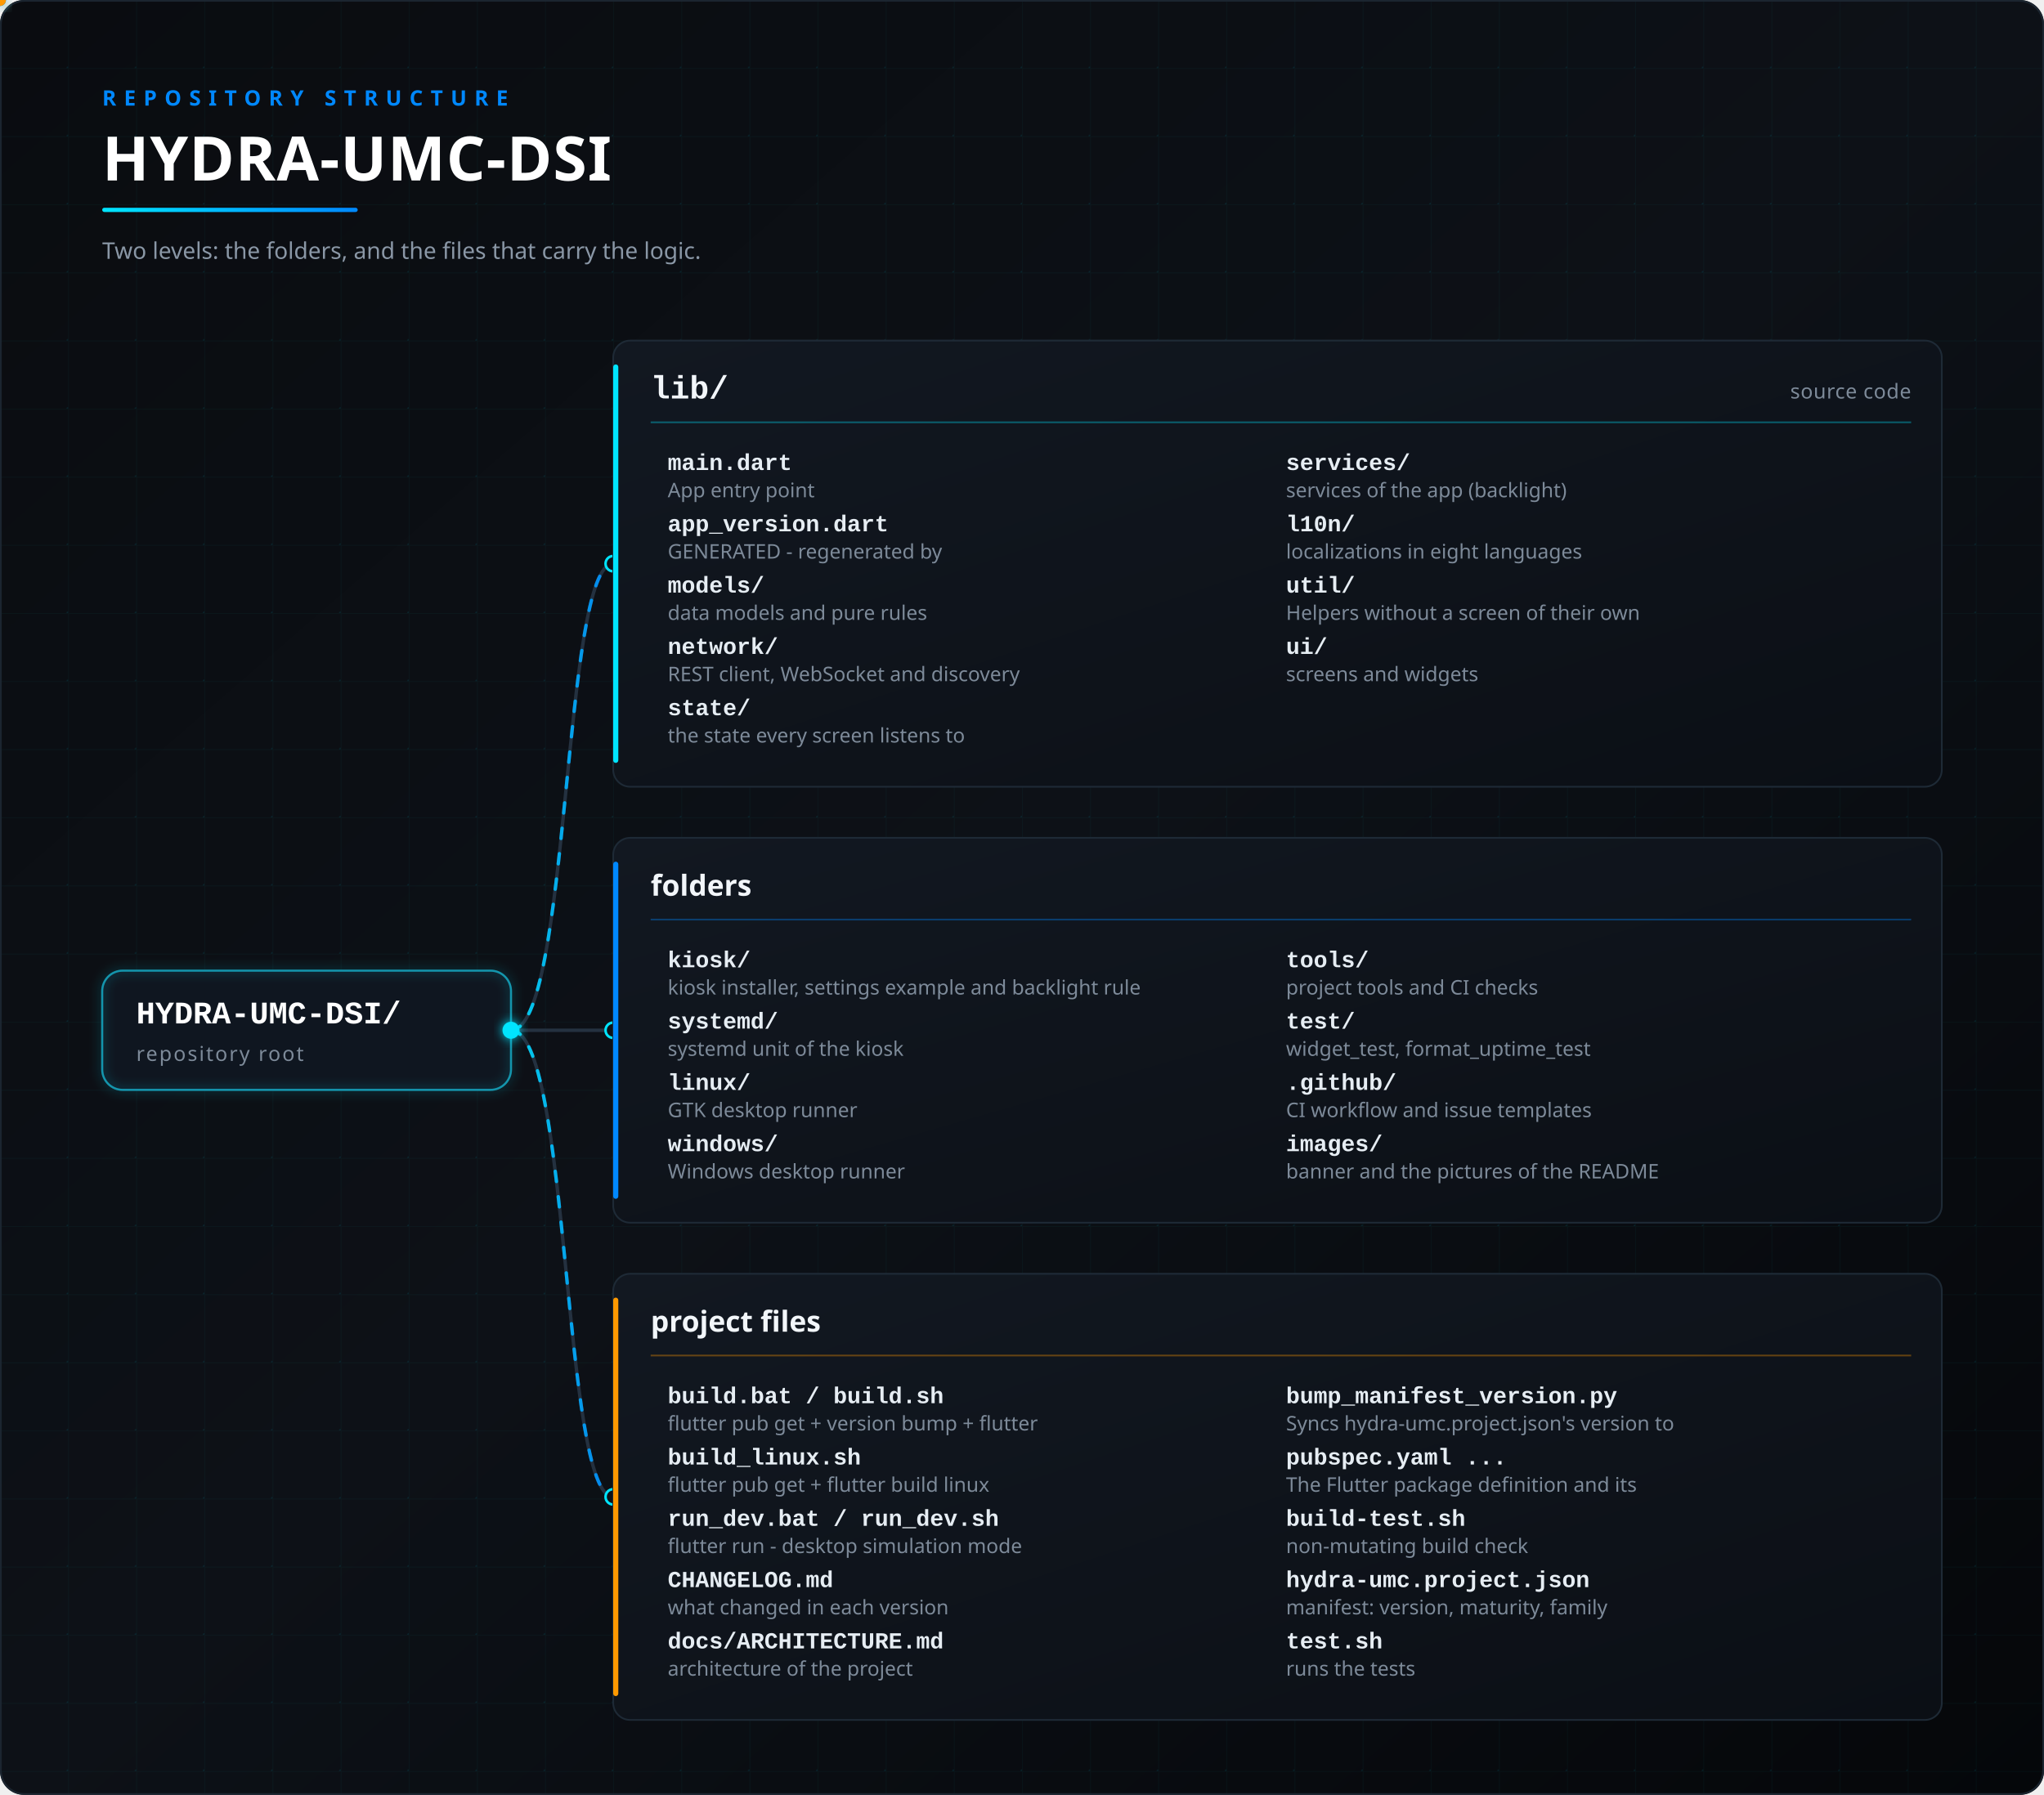
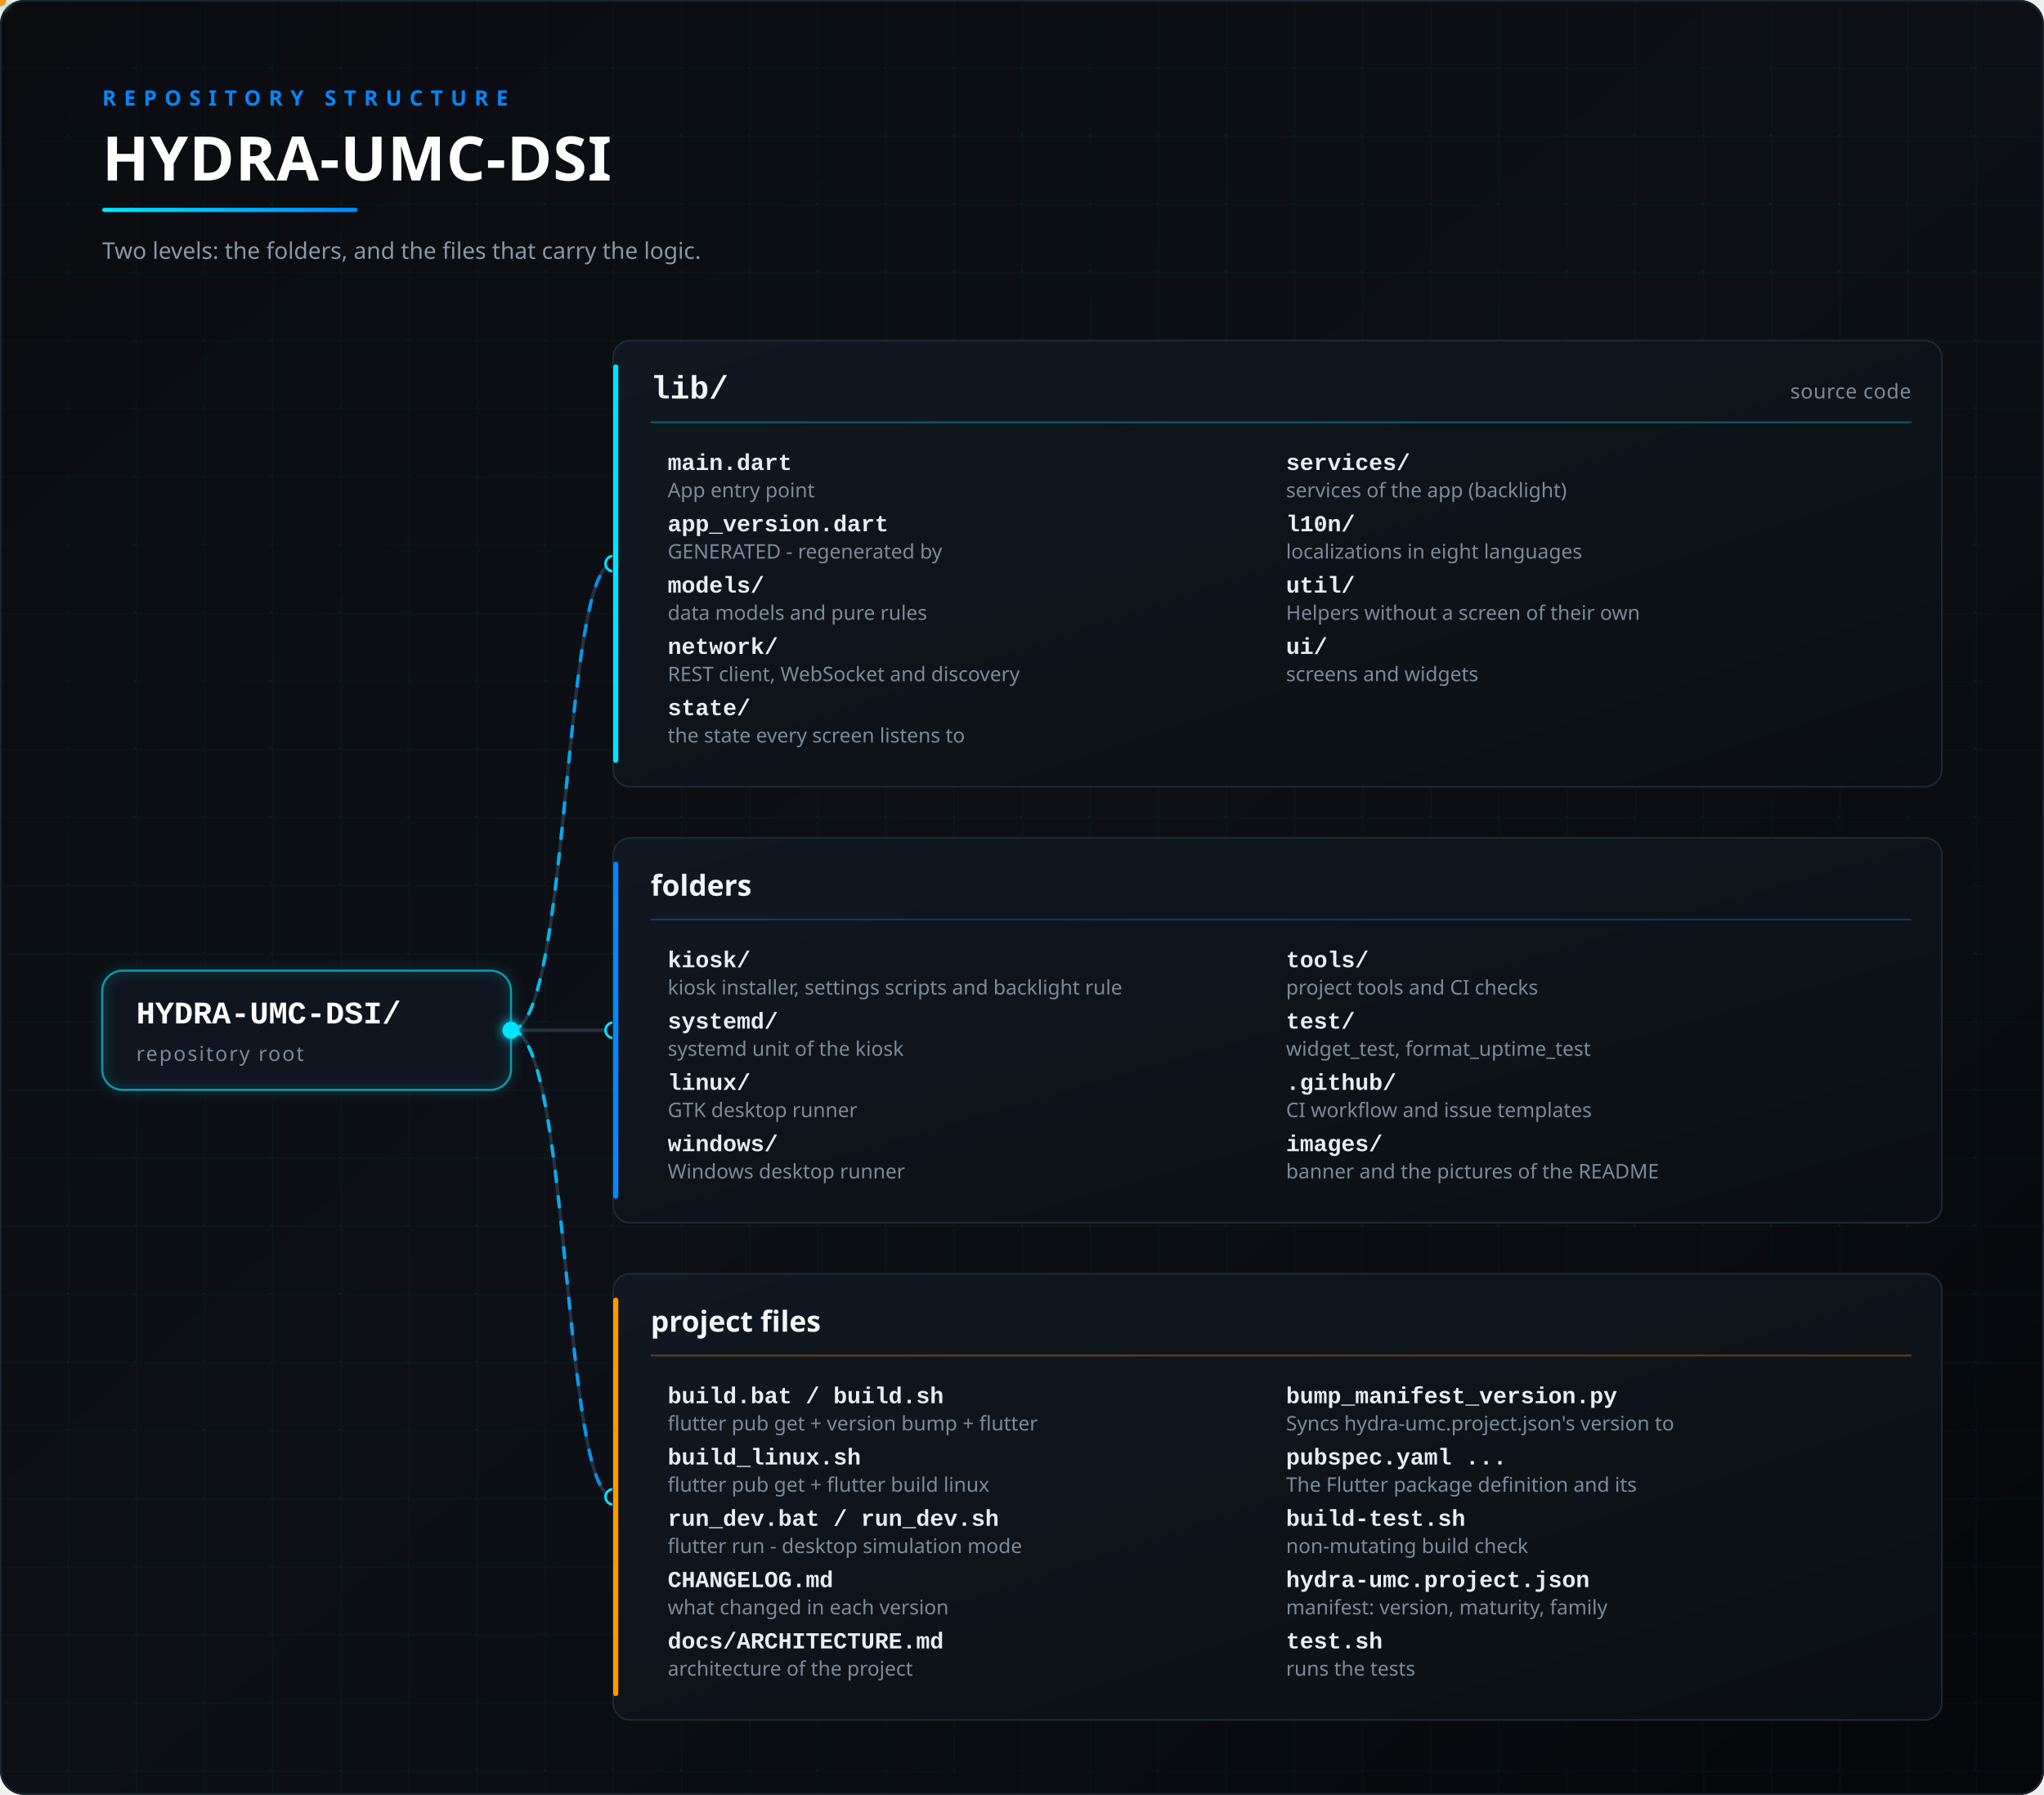
<svg xmlns="http://www.w3.org/2000/svg" viewBox="0 0 1200 1054" width="100%" role="img" aria-labelledby="t d">
  <defs>
    <linearGradient id="bg" x1="0" y1="0" x2="1" y2="1">
      <stop offset="0" stop-color="#0A0C10" />
      <stop offset="0.5" stop-color="#0D1117" />
      <stop offset="1" stop-color="#05070A" />
    </linearGradient>
    <linearGradient id="card" x1="0" y1="0" x2="1" y2="1">
      <stop offset="0" stop-color="#121821" />
      <stop offset="1" stop-color="#0B0F15" />
    </linearGradient>
    <linearGradient id="line" x1="0" y1="0" x2="1" y2="0">
      <stop offset="0" stop-color="#00E5FF" />
      <stop offset="1" stop-color="#0088FF" />
    </linearGradient>
    <filter id="glow" x="-50%" y="-50%" width="200%" height="200%">
      <feGaussianBlur stdDeviation="3" result="b" />
      <feMerge>
        <feMergeNode in="b" />
        <feMergeNode in="SourceGraphic" />
      </feMerge>
    </filter>
    <pattern id="grid" width="40" height="40" patternUnits="userSpaceOnUse">
      <path d="M40 0H0V40" fill="none" stroke="#00E5FF" stroke-opacity="0.035" />
      <circle cx="40" cy="40" r="1" fill="#00E5FF" fill-opacity="0.09" />
    </pattern>
  </defs>
  <rect width="1200" height="1054" rx="14" fill="url(#bg)" />
  <rect width="1200" height="1054" rx="14" fill="url(#grid)" />
  <rect x="0.5" y="0.5" width="1199" height="1053" rx="14" fill="none" stroke="#1B2530" />
  <text x="60" y="62" font-family="'Segoe UI','Noto Sans','Noto Sans CJK SC','Microsoft YaHei','Yu Gothic','Helvetica Neue',Helvetica,Arial,sans-serif" font-size="12.5" font-weight="600" fill="#0088FF" text-anchor="start" letter-spacing="4.5">REPOSITORY STRUCTURE</text>
  <text x="60" y="106" font-family="'Segoe UI','Noto Sans','Noto Sans CJK SC','Microsoft YaHei','Yu Gothic','Helvetica Neue',Helvetica,Arial,sans-serif" font-size="36" font-weight="700" fill="#FFFFFF" text-anchor="start" letter-spacing="0.5">HYDRA-UMC-DSI</text>
  <rect x="60" y="122" width="150" height="2.5" rx="1.25" fill="url(#line)">
    <animate attributeName="width" values="40;150;150" keyTimes="0;0.4;1" dur="3s" repeatCount="indefinite" />
  </rect>
  <text x="60" y="152" font-family="'Segoe UI','Noto Sans','Noto Sans CJK SC','Microsoft YaHei','Yu Gothic','Helvetica Neue',Helvetica,Arial,sans-serif" font-size="13.5" font-weight="400" fill="#8A97A6" text-anchor="start">Two levels: the folders, and the files that carry the logic.</text>
  <path id="c0" d="M300,605 C335,605 330,331 360,331" fill="none" stroke="#243140" stroke-width="2" />
  <path d="M300,605 C335,605 330,331 360,331" fill="none" stroke="url(#line)" stroke-width="2" stroke-linecap="round" stroke-dasharray="6 9" opacity="0.9">
    <animate attributeName="stroke-dashoffset" from="0" to="-30" dur="1.6s" repeatCount="indefinite" />
  </path>
  <circle cx="360" cy="331" r="4.5" fill="#0D1117" stroke="#00E5FF" stroke-width="1.5" />
  <path id="c1" d="M300,605 C335,605 330,605 360,605" fill="none" stroke="#243140" stroke-width="2" />
  <path d="M300,605 C335,605 330,605 360,605" fill="none" stroke="url(#line)" stroke-width="2" stroke-linecap="round" stroke-dasharray="6 9" opacity="0.9">
    <animate attributeName="stroke-dashoffset" from="0" to="-30" dur="1.6s" repeatCount="indefinite" />
  </path>
  <circle cx="360" cy="605" r="4.5" fill="#0D1117" stroke="#00E5FF" stroke-width="1.5" />
  <path id="c2" d="M300,605 C335,605 330,879 360,879" fill="none" stroke="#243140" stroke-width="2" />
  <path d="M300,605 C335,605 330,879 360,879" fill="none" stroke="url(#line)" stroke-width="2" stroke-linecap="round" stroke-dasharray="6 9" opacity="0.9">
    <animate attributeName="stroke-dashoffset" from="0" to="-30" dur="1.6s" repeatCount="indefinite" />
  </path>
  <circle cx="360" cy="879" r="4.5" fill="#0D1117" stroke="#00E5FF" stroke-width="1.5" />
  <circle r="3.5" fill="#00E5FF" filter="url(#glow)">
    <animateMotion dur="3.4s" repeatCount="indefinite">
      <mpath href="#c0" />
    </animateMotion>
  </circle>
  <circle r="3.5" fill="#0088FF" filter="url(#glow)">
    <animateMotion dur="4.2s" repeatCount="indefinite">
      <mpath href="#c1" />
    </animateMotion>
  </circle>
  <circle r="3.5" fill="#FF9900" filter="url(#glow)">
    <animateMotion dur="5.0s" repeatCount="indefinite">
      <mpath href="#c2" />
    </animateMotion>
  </circle>
  <rect x="60" y="570" width="240" height="70" rx="12" fill="#0F1620" stroke="#2A3A4C" stroke-width="1.2" />
  <rect x="60" y="570" width="240" height="70" rx="12" fill="none" stroke="#00E5FF" stroke-opacity="0.5" stroke-width="1.2" filter="url(#glow)">
    <animate attributeName="stroke-opacity" values="0.15;0.6;0.15" dur="3.6s" repeatCount="indefinite" />
  </rect>
  <text x="80" y="601" font-family="'JetBrains Mono','Cascadia Code','SFMono-Regular',Consolas,'Liberation Mono',monospace" font-size="18.5" font-weight="700" fill="#FFFFFF" text-anchor="start">HYDRA-UMC-DSI/</text>
  <text x="80" y="623" font-family="'Segoe UI','Noto Sans','Noto Sans CJK SC','Microsoft YaHei','Yu Gothic','Helvetica Neue',Helvetica,Arial,sans-serif" font-size="12" font-weight="400" fill="#7D8A99" text-anchor="start" letter-spacing="1">repository root</text>
  <circle cx="300" cy="605" r="5" fill="#00E5FF" filter="url(#glow)" />
  <rect x="360" y="200" width="780" height="262" rx="10" fill="url(#card)" stroke="#1E2A36" stroke-width="1" />
  <rect x="360" y="214" width="3" height="234" rx="1.5" fill="#00E5FF">
    <animate attributeName="opacity" values="0.55;1;0.55" dur="4s" begin="0s" repeatCount="indefinite" />
  </rect>
  <text x="382" y="234" font-family="'JetBrains Mono','Cascadia Code','SFMono-Regular',Consolas,'Liberation Mono',monospace" font-size="19" font-weight="700" fill="#F2F6FA" text-anchor="start">lib/</text>
  <text x="1122" y="234" font-family="'Segoe UI','Noto Sans','Noto Sans CJK SC','Microsoft YaHei','Yu Gothic','Helvetica Neue',Helvetica,Arial,sans-serif" font-size="12" font-weight="400" fill="#7D8A99" text-anchor="end" letter-spacing="0.3">source code</text>
  <line x1="382" y1="248" x2="1122" y2="248" stroke="#00E5FF" stroke-opacity="0.35" stroke-width="1" />
  <text x="392" y="276" font-family="'JetBrains Mono','Cascadia Code','SFMono-Regular',Consolas,'Liberation Mono',monospace" font-size="13.5" font-weight="600" fill="#E6EDF3" text-anchor="start">main.dart</text>
  <text x="392" y="292" font-family="'Segoe UI','Noto Sans','Noto Sans CJK SC','Microsoft YaHei','Yu Gothic','Helvetica Neue',Helvetica,Arial,sans-serif" font-size="11.8" font-weight="400" fill="#7D8A99" text-anchor="start">App entry point</text>
  <text x="392" y="312" font-family="'JetBrains Mono','Cascadia Code','SFMono-Regular',Consolas,'Liberation Mono',monospace" font-size="13.5" font-weight="600" fill="#E6EDF3" text-anchor="start">app_version.dart</text>
  <text x="392" y="328" font-family="'Segoe UI','Noto Sans','Noto Sans CJK SC','Microsoft YaHei','Yu Gothic','Helvetica Neue',Helvetica,Arial,sans-serif" font-size="11.8" font-weight="400" fill="#7D8A99" text-anchor="start">GENERATED - regenerated by</text>
  <text x="392" y="348" font-family="'JetBrains Mono','Cascadia Code','SFMono-Regular',Consolas,'Liberation Mono',monospace" font-size="13.5" font-weight="600" fill="#E6EDF3" text-anchor="start">models/</text>
  <text x="392" y="364" font-family="'Segoe UI','Noto Sans','Noto Sans CJK SC','Microsoft YaHei','Yu Gothic','Helvetica Neue',Helvetica,Arial,sans-serif" font-size="11.8" font-weight="400" fill="#7D8A99" text-anchor="start">data models and pure rules</text>
  <text x="392" y="384" font-family="'JetBrains Mono','Cascadia Code','SFMono-Regular',Consolas,'Liberation Mono',monospace" font-size="13.5" font-weight="600" fill="#E6EDF3" text-anchor="start">network/</text>
  <text x="392" y="400" font-family="'Segoe UI','Noto Sans','Noto Sans CJK SC','Microsoft YaHei','Yu Gothic','Helvetica Neue',Helvetica,Arial,sans-serif" font-size="11.8" font-weight="400" fill="#7D8A99" text-anchor="start">REST client, WebSocket and discovery</text>
  <text x="392" y="420" font-family="'JetBrains Mono','Cascadia Code','SFMono-Regular',Consolas,'Liberation Mono',monospace" font-size="13.5" font-weight="600" fill="#E6EDF3" text-anchor="start">state/</text>
  <text x="392" y="436" font-family="'Segoe UI','Noto Sans','Noto Sans CJK SC','Microsoft YaHei','Yu Gothic','Helvetica Neue',Helvetica,Arial,sans-serif" font-size="11.8" font-weight="400" fill="#7D8A99" text-anchor="start">the state every screen listens to</text>
  <text x="755" y="276" font-family="'JetBrains Mono','Cascadia Code','SFMono-Regular',Consolas,'Liberation Mono',monospace" font-size="13.5" font-weight="600" fill="#E6EDF3" text-anchor="start">services/</text>
  <text x="755" y="292" font-family="'Segoe UI','Noto Sans','Noto Sans CJK SC','Microsoft YaHei','Yu Gothic','Helvetica Neue',Helvetica,Arial,sans-serif" font-size="11.8" font-weight="400" fill="#7D8A99" text-anchor="start">services of the app (backlight)</text>
  <text x="755" y="312" font-family="'JetBrains Mono','Cascadia Code','SFMono-Regular',Consolas,'Liberation Mono',monospace" font-size="13.5" font-weight="600" fill="#E6EDF3" text-anchor="start">l10n/</text>
  <text x="755" y="328" font-family="'Segoe UI','Noto Sans','Noto Sans CJK SC','Microsoft YaHei','Yu Gothic','Helvetica Neue',Helvetica,Arial,sans-serif" font-size="11.8" font-weight="400" fill="#7D8A99" text-anchor="start">localizations in eight languages</text>
  <text x="755" y="348" font-family="'JetBrains Mono','Cascadia Code','SFMono-Regular',Consolas,'Liberation Mono',monospace" font-size="13.5" font-weight="600" fill="#E6EDF3" text-anchor="start">util/</text>
  <text x="755" y="364" font-family="'Segoe UI','Noto Sans','Noto Sans CJK SC','Microsoft YaHei','Yu Gothic','Helvetica Neue',Helvetica,Arial,sans-serif" font-size="11.8" font-weight="400" fill="#7D8A99" text-anchor="start">Helpers without a screen of their own</text>
  <text x="755" y="384" font-family="'JetBrains Mono','Cascadia Code','SFMono-Regular',Consolas,'Liberation Mono',monospace" font-size="13.5" font-weight="600" fill="#E6EDF3" text-anchor="start">ui/</text>
  <text x="755" y="400" font-family="'Segoe UI','Noto Sans','Noto Sans CJK SC','Microsoft YaHei','Yu Gothic','Helvetica Neue',Helvetica,Arial,sans-serif" font-size="11.8" font-weight="400" fill="#7D8A99" text-anchor="start">screens and widgets</text>
  <rect x="360" y="492" width="780" height="226" rx="10" fill="url(#card)" stroke="#1E2A36" stroke-width="1" />
  <rect x="360" y="506" width="3" height="198" rx="1.5" fill="#0088FF">
    <animate attributeName="opacity" values="0.55;1;0.55" dur="4s" begin="0.6s" repeatCount="indefinite" />
  </rect>
  <text x="382" y="526" font-family="'Segoe UI','Noto Sans','Noto Sans CJK SC','Microsoft YaHei','Yu Gothic','Helvetica Neue',Helvetica,Arial,sans-serif" font-size="17" font-weight="700" fill="#F2F6FA" text-anchor="start">folders</text>
  <line x1="382" y1="540" x2="1122" y2="540" stroke="#0088FF" stroke-opacity="0.35" stroke-width="1" />
  <text x="392" y="568" font-family="'JetBrains Mono','Cascadia Code','SFMono-Regular',Consolas,'Liberation Mono',monospace" font-size="13.5" font-weight="600" fill="#E6EDF3" text-anchor="start">kiosk/</text>
-   <text x="392" y="584" font-family="'Segoe UI','Noto Sans','Noto Sans CJK SC','Microsoft YaHei','Yu Gothic','Helvetica Neue',Helvetica,Arial,sans-serif" font-size="11.8" font-weight="400" fill="#7D8A99" text-anchor="start">kiosk installer, settings example and backlight rule</text>
+   <text x="392" y="584" font-family="'Segoe UI','Noto Sans','Noto Sans CJK SC','Microsoft YaHei','Yu Gothic','Helvetica Neue',Helvetica,Arial,sans-serif" font-size="11.8" font-weight="400" fill="#7D8A99" text-anchor="start">kiosk installer, settings scripts and backlight rule</text>
  <text x="392" y="604" font-family="'JetBrains Mono','Cascadia Code','SFMono-Regular',Consolas,'Liberation Mono',monospace" font-size="13.5" font-weight="600" fill="#E6EDF3" text-anchor="start">systemd/</text>
  <text x="392" y="620" font-family="'Segoe UI','Noto Sans','Noto Sans CJK SC','Microsoft YaHei','Yu Gothic','Helvetica Neue',Helvetica,Arial,sans-serif" font-size="11.8" font-weight="400" fill="#7D8A99" text-anchor="start">systemd unit of the kiosk</text>
  <text x="392" y="640" font-family="'JetBrains Mono','Cascadia Code','SFMono-Regular',Consolas,'Liberation Mono',monospace" font-size="13.5" font-weight="600" fill="#E6EDF3" text-anchor="start">linux/</text>
  <text x="392" y="656" font-family="'Segoe UI','Noto Sans','Noto Sans CJK SC','Microsoft YaHei','Yu Gothic','Helvetica Neue',Helvetica,Arial,sans-serif" font-size="11.8" font-weight="400" fill="#7D8A99" text-anchor="start">GTK desktop runner</text>
  <text x="392" y="676" font-family="'JetBrains Mono','Cascadia Code','SFMono-Regular',Consolas,'Liberation Mono',monospace" font-size="13.5" font-weight="600" fill="#E6EDF3" text-anchor="start">windows/</text>
  <text x="392" y="692" font-family="'Segoe UI','Noto Sans','Noto Sans CJK SC','Microsoft YaHei','Yu Gothic','Helvetica Neue',Helvetica,Arial,sans-serif" font-size="11.8" font-weight="400" fill="#7D8A99" text-anchor="start">Windows desktop runner</text>
  <text x="755" y="568" font-family="'JetBrains Mono','Cascadia Code','SFMono-Regular',Consolas,'Liberation Mono',monospace" font-size="13.5" font-weight="600" fill="#E6EDF3" text-anchor="start">tools/</text>
  <text x="755" y="584" font-family="'Segoe UI','Noto Sans','Noto Sans CJK SC','Microsoft YaHei','Yu Gothic','Helvetica Neue',Helvetica,Arial,sans-serif" font-size="11.8" font-weight="400" fill="#7D8A99" text-anchor="start">project tools and CI checks</text>
  <text x="755" y="604" font-family="'JetBrains Mono','Cascadia Code','SFMono-Regular',Consolas,'Liberation Mono',monospace" font-size="13.5" font-weight="600" fill="#E6EDF3" text-anchor="start">test/</text>
  <text x="755" y="620" font-family="'Segoe UI','Noto Sans','Noto Sans CJK SC','Microsoft YaHei','Yu Gothic','Helvetica Neue',Helvetica,Arial,sans-serif" font-size="11.8" font-weight="400" fill="#7D8A99" text-anchor="start">widget_test, format_uptime_test</text>
  <text x="755" y="640" font-family="'JetBrains Mono','Cascadia Code','SFMono-Regular',Consolas,'Liberation Mono',monospace" font-size="13.5" font-weight="600" fill="#E6EDF3" text-anchor="start">.github/</text>
  <text x="755" y="656" font-family="'Segoe UI','Noto Sans','Noto Sans CJK SC','Microsoft YaHei','Yu Gothic','Helvetica Neue',Helvetica,Arial,sans-serif" font-size="11.8" font-weight="400" fill="#7D8A99" text-anchor="start">CI workflow and issue templates</text>
  <text x="755" y="676" font-family="'JetBrains Mono','Cascadia Code','SFMono-Regular',Consolas,'Liberation Mono',monospace" font-size="13.5" font-weight="600" fill="#E6EDF3" text-anchor="start">images/</text>
  <text x="755" y="692" font-family="'Segoe UI','Noto Sans','Noto Sans CJK SC','Microsoft YaHei','Yu Gothic','Helvetica Neue',Helvetica,Arial,sans-serif" font-size="11.8" font-weight="400" fill="#7D8A99" text-anchor="start">banner and the pictures of the README</text>
  <rect x="360" y="748" width="780" height="262" rx="10" fill="url(#card)" stroke="#1E2A36" stroke-width="1" />
  <rect x="360" y="762" width="3" height="234" rx="1.5" fill="#FF9900">
    <animate attributeName="opacity" values="0.55;1;0.55" dur="4s" begin="1.2s" repeatCount="indefinite" />
  </rect>
  <text x="382" y="782" font-family="'Segoe UI','Noto Sans','Noto Sans CJK SC','Microsoft YaHei','Yu Gothic','Helvetica Neue',Helvetica,Arial,sans-serif" font-size="17" font-weight="700" fill="#F2F6FA" text-anchor="start">project files</text>
  <line x1="382" y1="796" x2="1122" y2="796" stroke="#FF9900" stroke-opacity="0.35" stroke-width="1" />
  <text x="392" y="824" font-family="'JetBrains Mono','Cascadia Code','SFMono-Regular',Consolas,'Liberation Mono',monospace" font-size="13.5" font-weight="600" fill="#E6EDF3" text-anchor="start">build.bat / build.sh</text>
  <text x="392" y="840" font-family="'Segoe UI','Noto Sans','Noto Sans CJK SC','Microsoft YaHei','Yu Gothic','Helvetica Neue',Helvetica,Arial,sans-serif" font-size="11.8" font-weight="400" fill="#7D8A99" text-anchor="start">flutter pub get + version bump + flutter</text>
  <text x="392" y="860" font-family="'JetBrains Mono','Cascadia Code','SFMono-Regular',Consolas,'Liberation Mono',monospace" font-size="13.5" font-weight="600" fill="#E6EDF3" text-anchor="start">build_linux.sh</text>
  <text x="392" y="876" font-family="'Segoe UI','Noto Sans','Noto Sans CJK SC','Microsoft YaHei','Yu Gothic','Helvetica Neue',Helvetica,Arial,sans-serif" font-size="11.8" font-weight="400" fill="#7D8A99" text-anchor="start">flutter pub get + flutter build linux</text>
  <text x="392" y="896" font-family="'JetBrains Mono','Cascadia Code','SFMono-Regular',Consolas,'Liberation Mono',monospace" font-size="13.5" font-weight="600" fill="#E6EDF3" text-anchor="start">run_dev.bat / run_dev.sh</text>
  <text x="392" y="912" font-family="'Segoe UI','Noto Sans','Noto Sans CJK SC','Microsoft YaHei','Yu Gothic','Helvetica Neue',Helvetica,Arial,sans-serif" font-size="11.8" font-weight="400" fill="#7D8A99" text-anchor="start">flutter run - desktop simulation mode</text>
  <text x="392" y="932" font-family="'JetBrains Mono','Cascadia Code','SFMono-Regular',Consolas,'Liberation Mono',monospace" font-size="13.5" font-weight="600" fill="#E6EDF3" text-anchor="start">CHANGELOG.md</text>
  <text x="392" y="948" font-family="'Segoe UI','Noto Sans','Noto Sans CJK SC','Microsoft YaHei','Yu Gothic','Helvetica Neue',Helvetica,Arial,sans-serif" font-size="11.8" font-weight="400" fill="#7D8A99" text-anchor="start">what changed in each version</text>
  <text x="392" y="968" font-family="'JetBrains Mono','Cascadia Code','SFMono-Regular',Consolas,'Liberation Mono',monospace" font-size="13.5" font-weight="600" fill="#E6EDF3" text-anchor="start">docs/ARCHITECTURE.md</text>
  <text x="392" y="984" font-family="'Segoe UI','Noto Sans','Noto Sans CJK SC','Microsoft YaHei','Yu Gothic','Helvetica Neue',Helvetica,Arial,sans-serif" font-size="11.8" font-weight="400" fill="#7D8A99" text-anchor="start">architecture of the project</text>
  <text x="755" y="824" font-family="'JetBrains Mono','Cascadia Code','SFMono-Regular',Consolas,'Liberation Mono',monospace" font-size="13.5" font-weight="600" fill="#E6EDF3" text-anchor="start">bump_manifest_version.py</text>
  <text x="755" y="840" font-family="'Segoe UI','Noto Sans','Noto Sans CJK SC','Microsoft YaHei','Yu Gothic','Helvetica Neue',Helvetica,Arial,sans-serif" font-size="11.8" font-weight="400" fill="#7D8A99" text-anchor="start">Syncs hydra-umc.project.json's version to</text>
  <text x="755" y="860" font-family="'JetBrains Mono','Cascadia Code','SFMono-Regular',Consolas,'Liberation Mono',monospace" font-size="13.5" font-weight="600" fill="#E6EDF3" text-anchor="start">pubspec.yaml ...</text>
  <text x="755" y="876" font-family="'Segoe UI','Noto Sans','Noto Sans CJK SC','Microsoft YaHei','Yu Gothic','Helvetica Neue',Helvetica,Arial,sans-serif" font-size="11.8" font-weight="400" fill="#7D8A99" text-anchor="start">The Flutter package definition and its</text>
  <text x="755" y="896" font-family="'JetBrains Mono','Cascadia Code','SFMono-Regular',Consolas,'Liberation Mono',monospace" font-size="13.5" font-weight="600" fill="#E6EDF3" text-anchor="start">build-test.sh</text>
  <text x="755" y="912" font-family="'Segoe UI','Noto Sans','Noto Sans CJK SC','Microsoft YaHei','Yu Gothic','Helvetica Neue',Helvetica,Arial,sans-serif" font-size="11.8" font-weight="400" fill="#7D8A99" text-anchor="start">non-mutating build check</text>
  <text x="755" y="932" font-family="'JetBrains Mono','Cascadia Code','SFMono-Regular',Consolas,'Liberation Mono',monospace" font-size="13.5" font-weight="600" fill="#E6EDF3" text-anchor="start">hydra-umc.project.json</text>
  <text x="755" y="948" font-family="'Segoe UI','Noto Sans','Noto Sans CJK SC','Microsoft YaHei','Yu Gothic','Helvetica Neue',Helvetica,Arial,sans-serif" font-size="11.8" font-weight="400" fill="#7D8A99" text-anchor="start">manifest: version, maturity, family</text>
  <text x="755" y="968" font-family="'JetBrains Mono','Cascadia Code','SFMono-Regular',Consolas,'Liberation Mono',monospace" font-size="13.5" font-weight="600" fill="#E6EDF3" text-anchor="start">test.sh</text>
  <text x="755" y="984" font-family="'Segoe UI','Noto Sans','Noto Sans CJK SC','Microsoft YaHei','Yu Gothic','Helvetica Neue',Helvetica,Arial,sans-serif" font-size="11.8" font-weight="400" fill="#7D8A99" text-anchor="start">runs the tests</text>
</svg>
